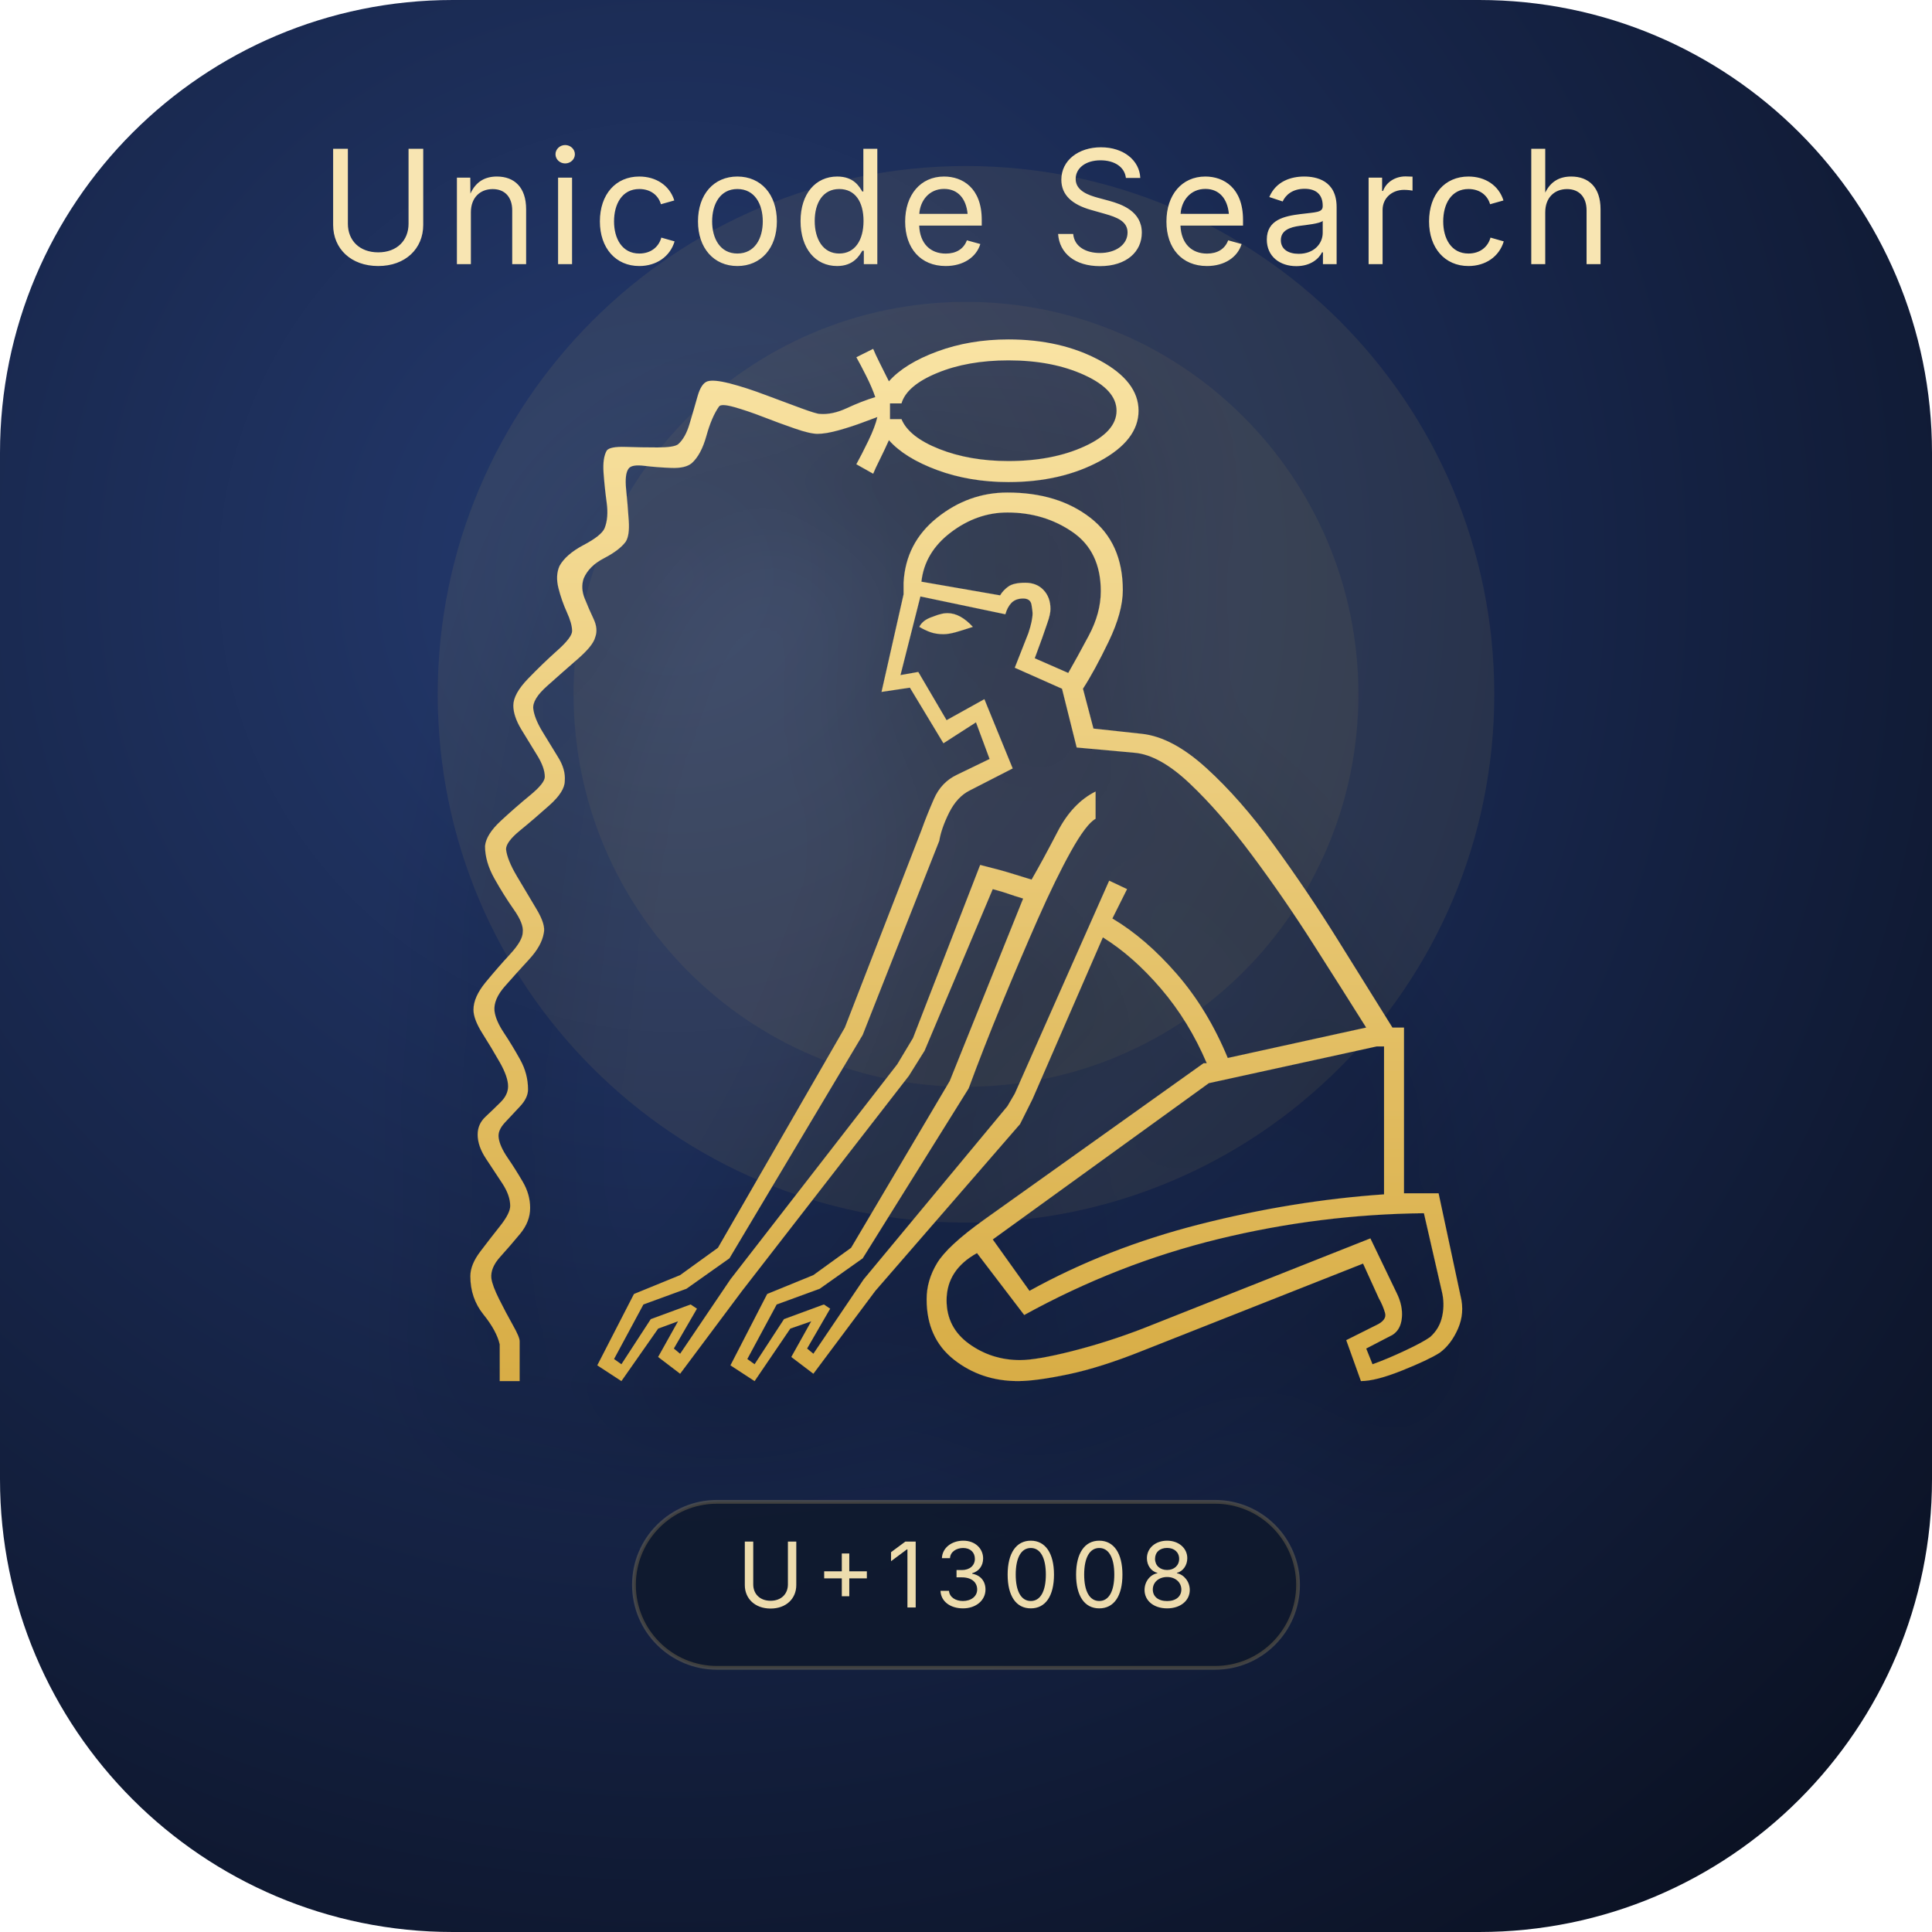
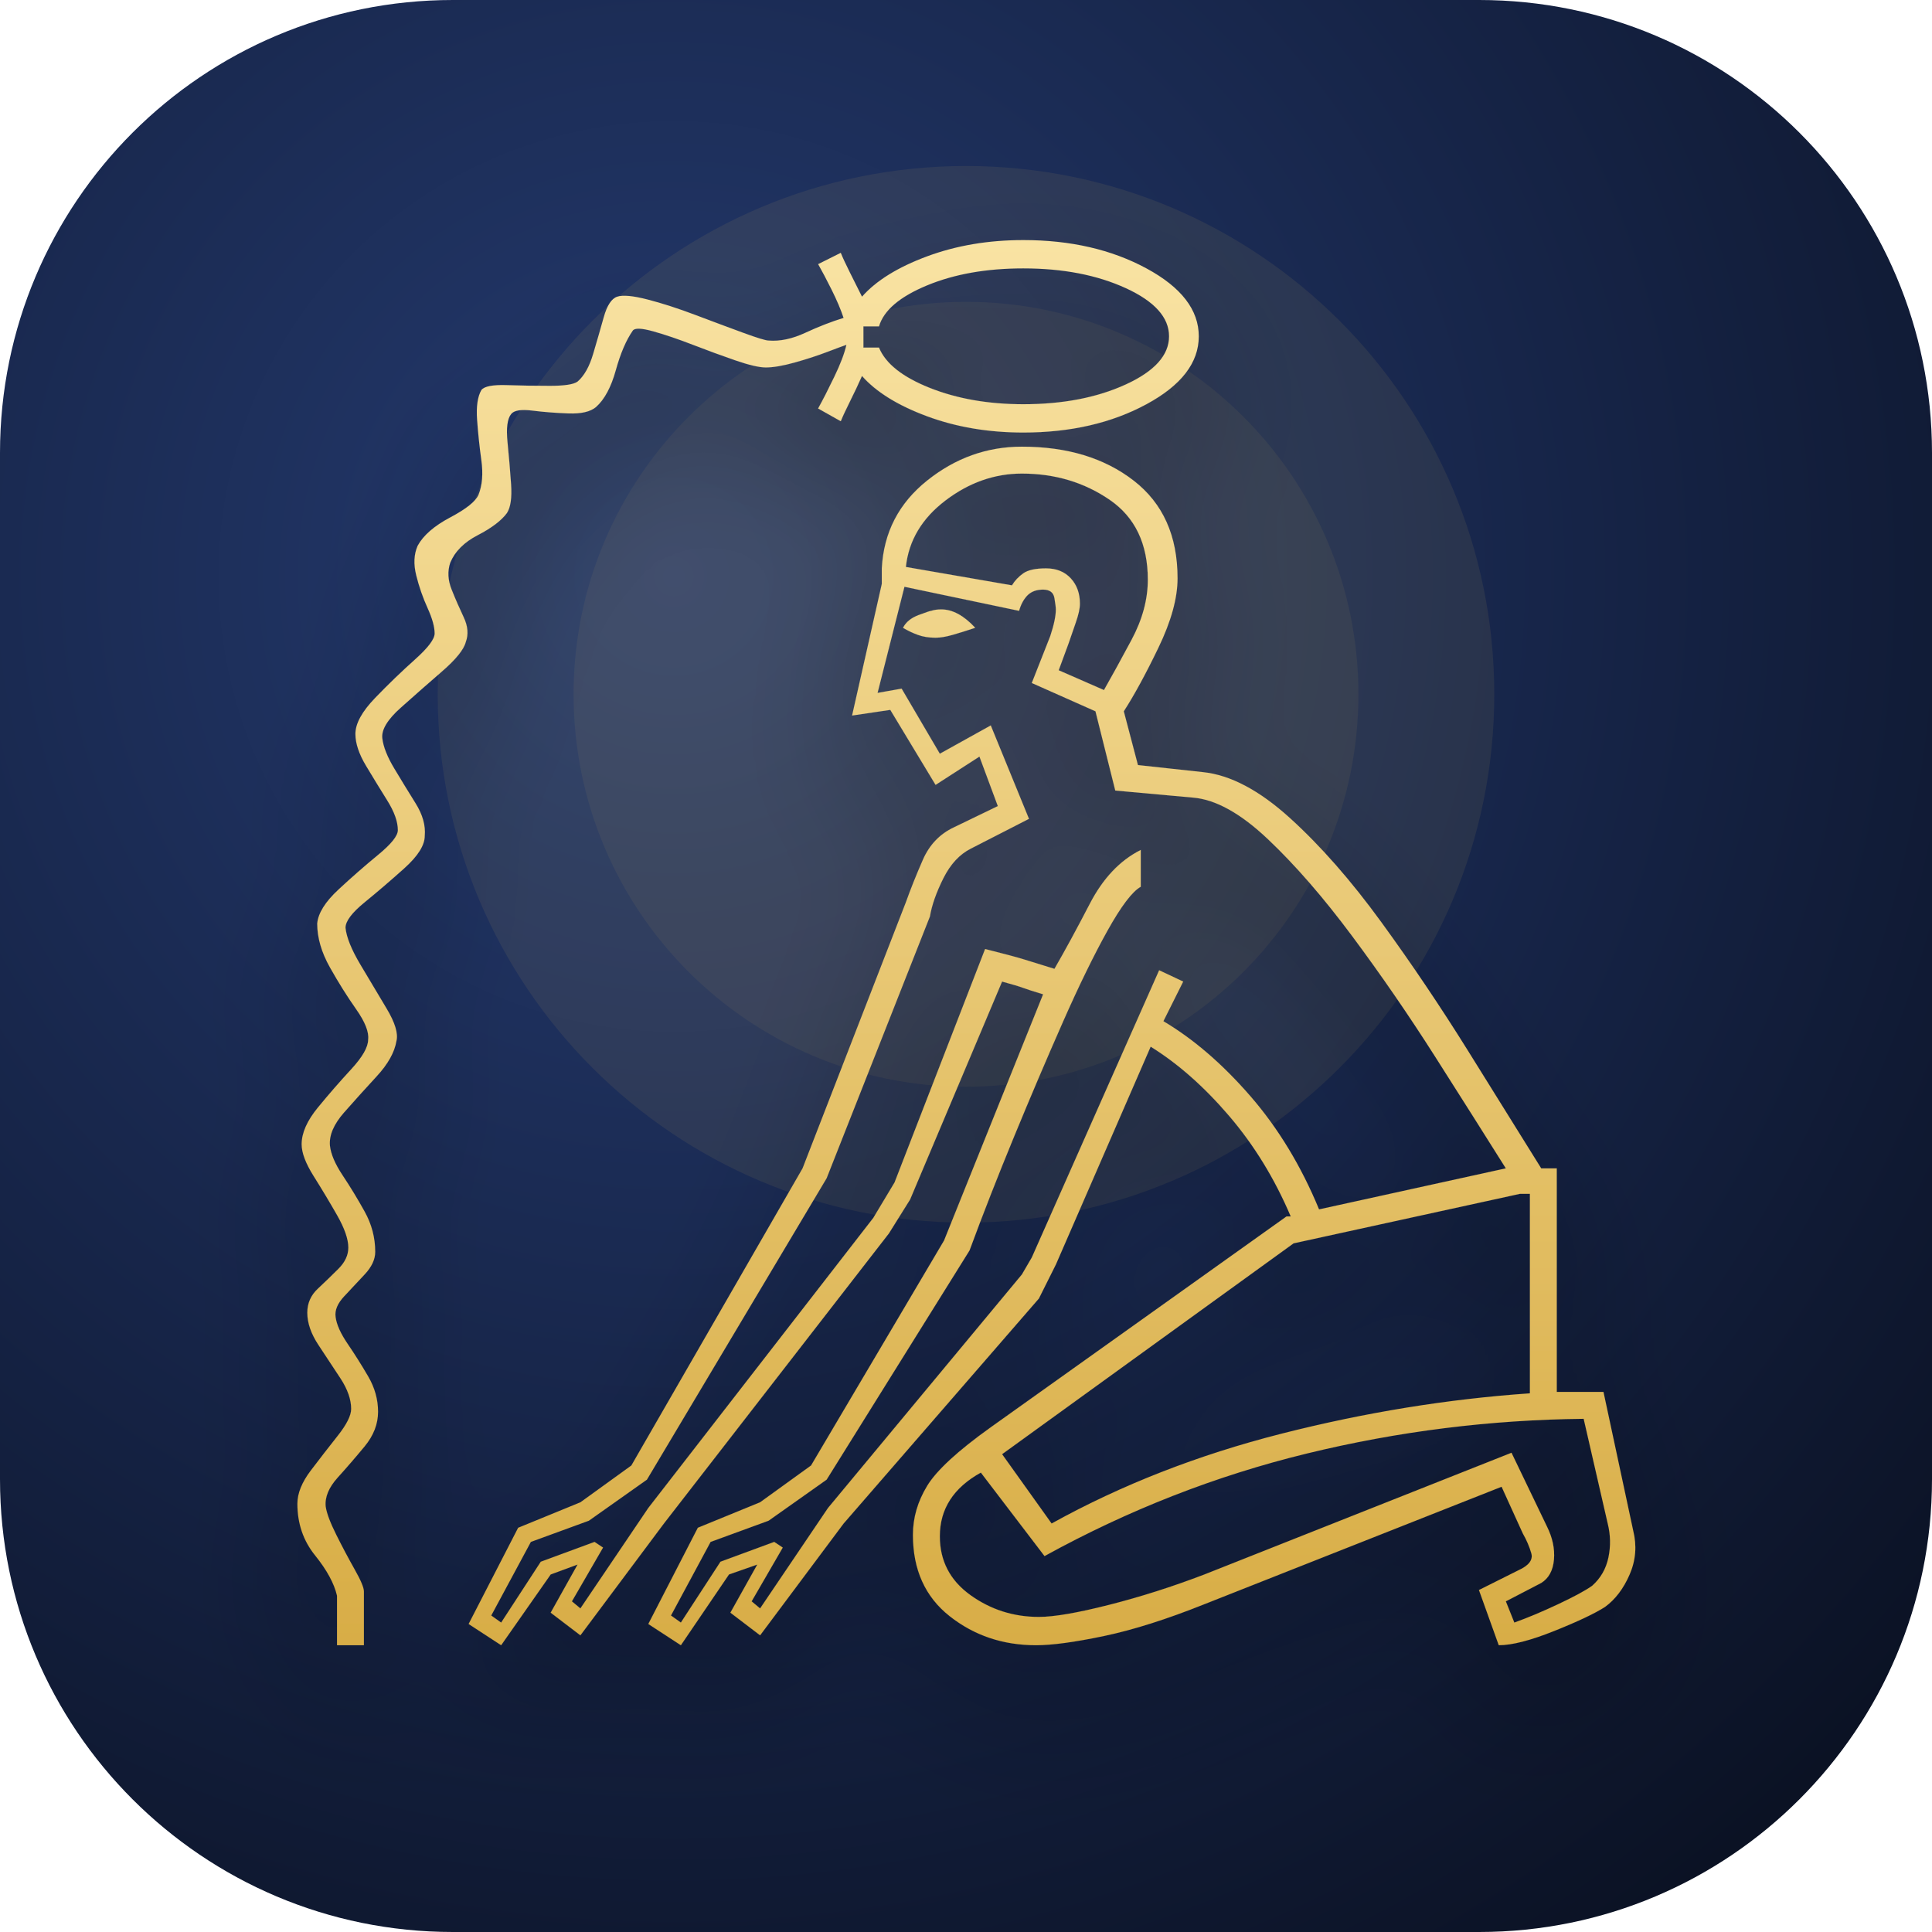
<svg xmlns="http://www.w3.org/2000/svg" viewBox="0 0 512 512" role="img" aria-labelledby="title desc">
  <defs>
    <radialGradient id="bg" cx="35%" cy="30%" r="85%">
      <stop offset="0%" stop-color="#253b70" />
      <stop offset="55%" stop-color="#162447" />
      <stop offset="100%" stop-color="#0b1224" />
    </radialGradient>
    <linearGradient id="glyph" x1="0%" y1="0%" x2="0%" y2="100%">
      <stop offset="0%" stop-color="#f9e3a3" />
      <stop offset="100%" stop-color="#d8ad46" />
    </linearGradient>
    <filter id="shadow" x="-20%" y="-20%" width="140%" height="140%">
      <feDropShadow dx="0" dy="18" stdDeviation="16" flood-color="#020617" flood-opacity="0.45" />
    </filter>
  </defs>
  <rect width="512" height="512" rx="120" fill="url(#bg)" />
  <circle cx="256" cy="184" r="140" fill="#f7c75c" opacity="0.08" />
  <circle cx="256" cy="184" r="104" fill="#f7c75c" opacity="0.06" />
-   <text x="256" y="70" text-anchor="middle" font-size="42" letter-spacing="2" fill="#f8e5b2" font-family="-apple-system, BlinkMacSystemFont, 'Segoe UI', sans-serif">Unicode Search</text>
  <g filter="url(#shadow)">
-     <text x="256" y="366" text-anchor="middle" font-size="278" fill="url(#glyph)" font-family="'Noto Sans Egyptian Hieroglyphs', 'Segoe UI Historic', 'Apple Symbols', serif">𓀈</text>
-   </g>
-   <g opacity="0.95">
-     <rect x="168" y="398" width="176" height="44" rx="22" fill="#0f172a" fill-opacity="0.78" stroke="#f6d278" stroke-opacity="0.22" />
-     <text x="256" y="426" text-anchor="middle" font-size="24" letter-spacing="3" fill="#f8e5b2" font-family="-apple-system, BlinkMacSystemFont, 'Segoe UI', sans-serif">U+13008</text>
+     <text x="256" y="436" text-anchor="middle" font-size="375" fill="url(#glyph)" font-family="'Noto Sans Egyptian Hieroglyphs', 'Segoe UI Historic', 'Apple Symbols', serif">𓀈</text>
  </g>
</svg>
